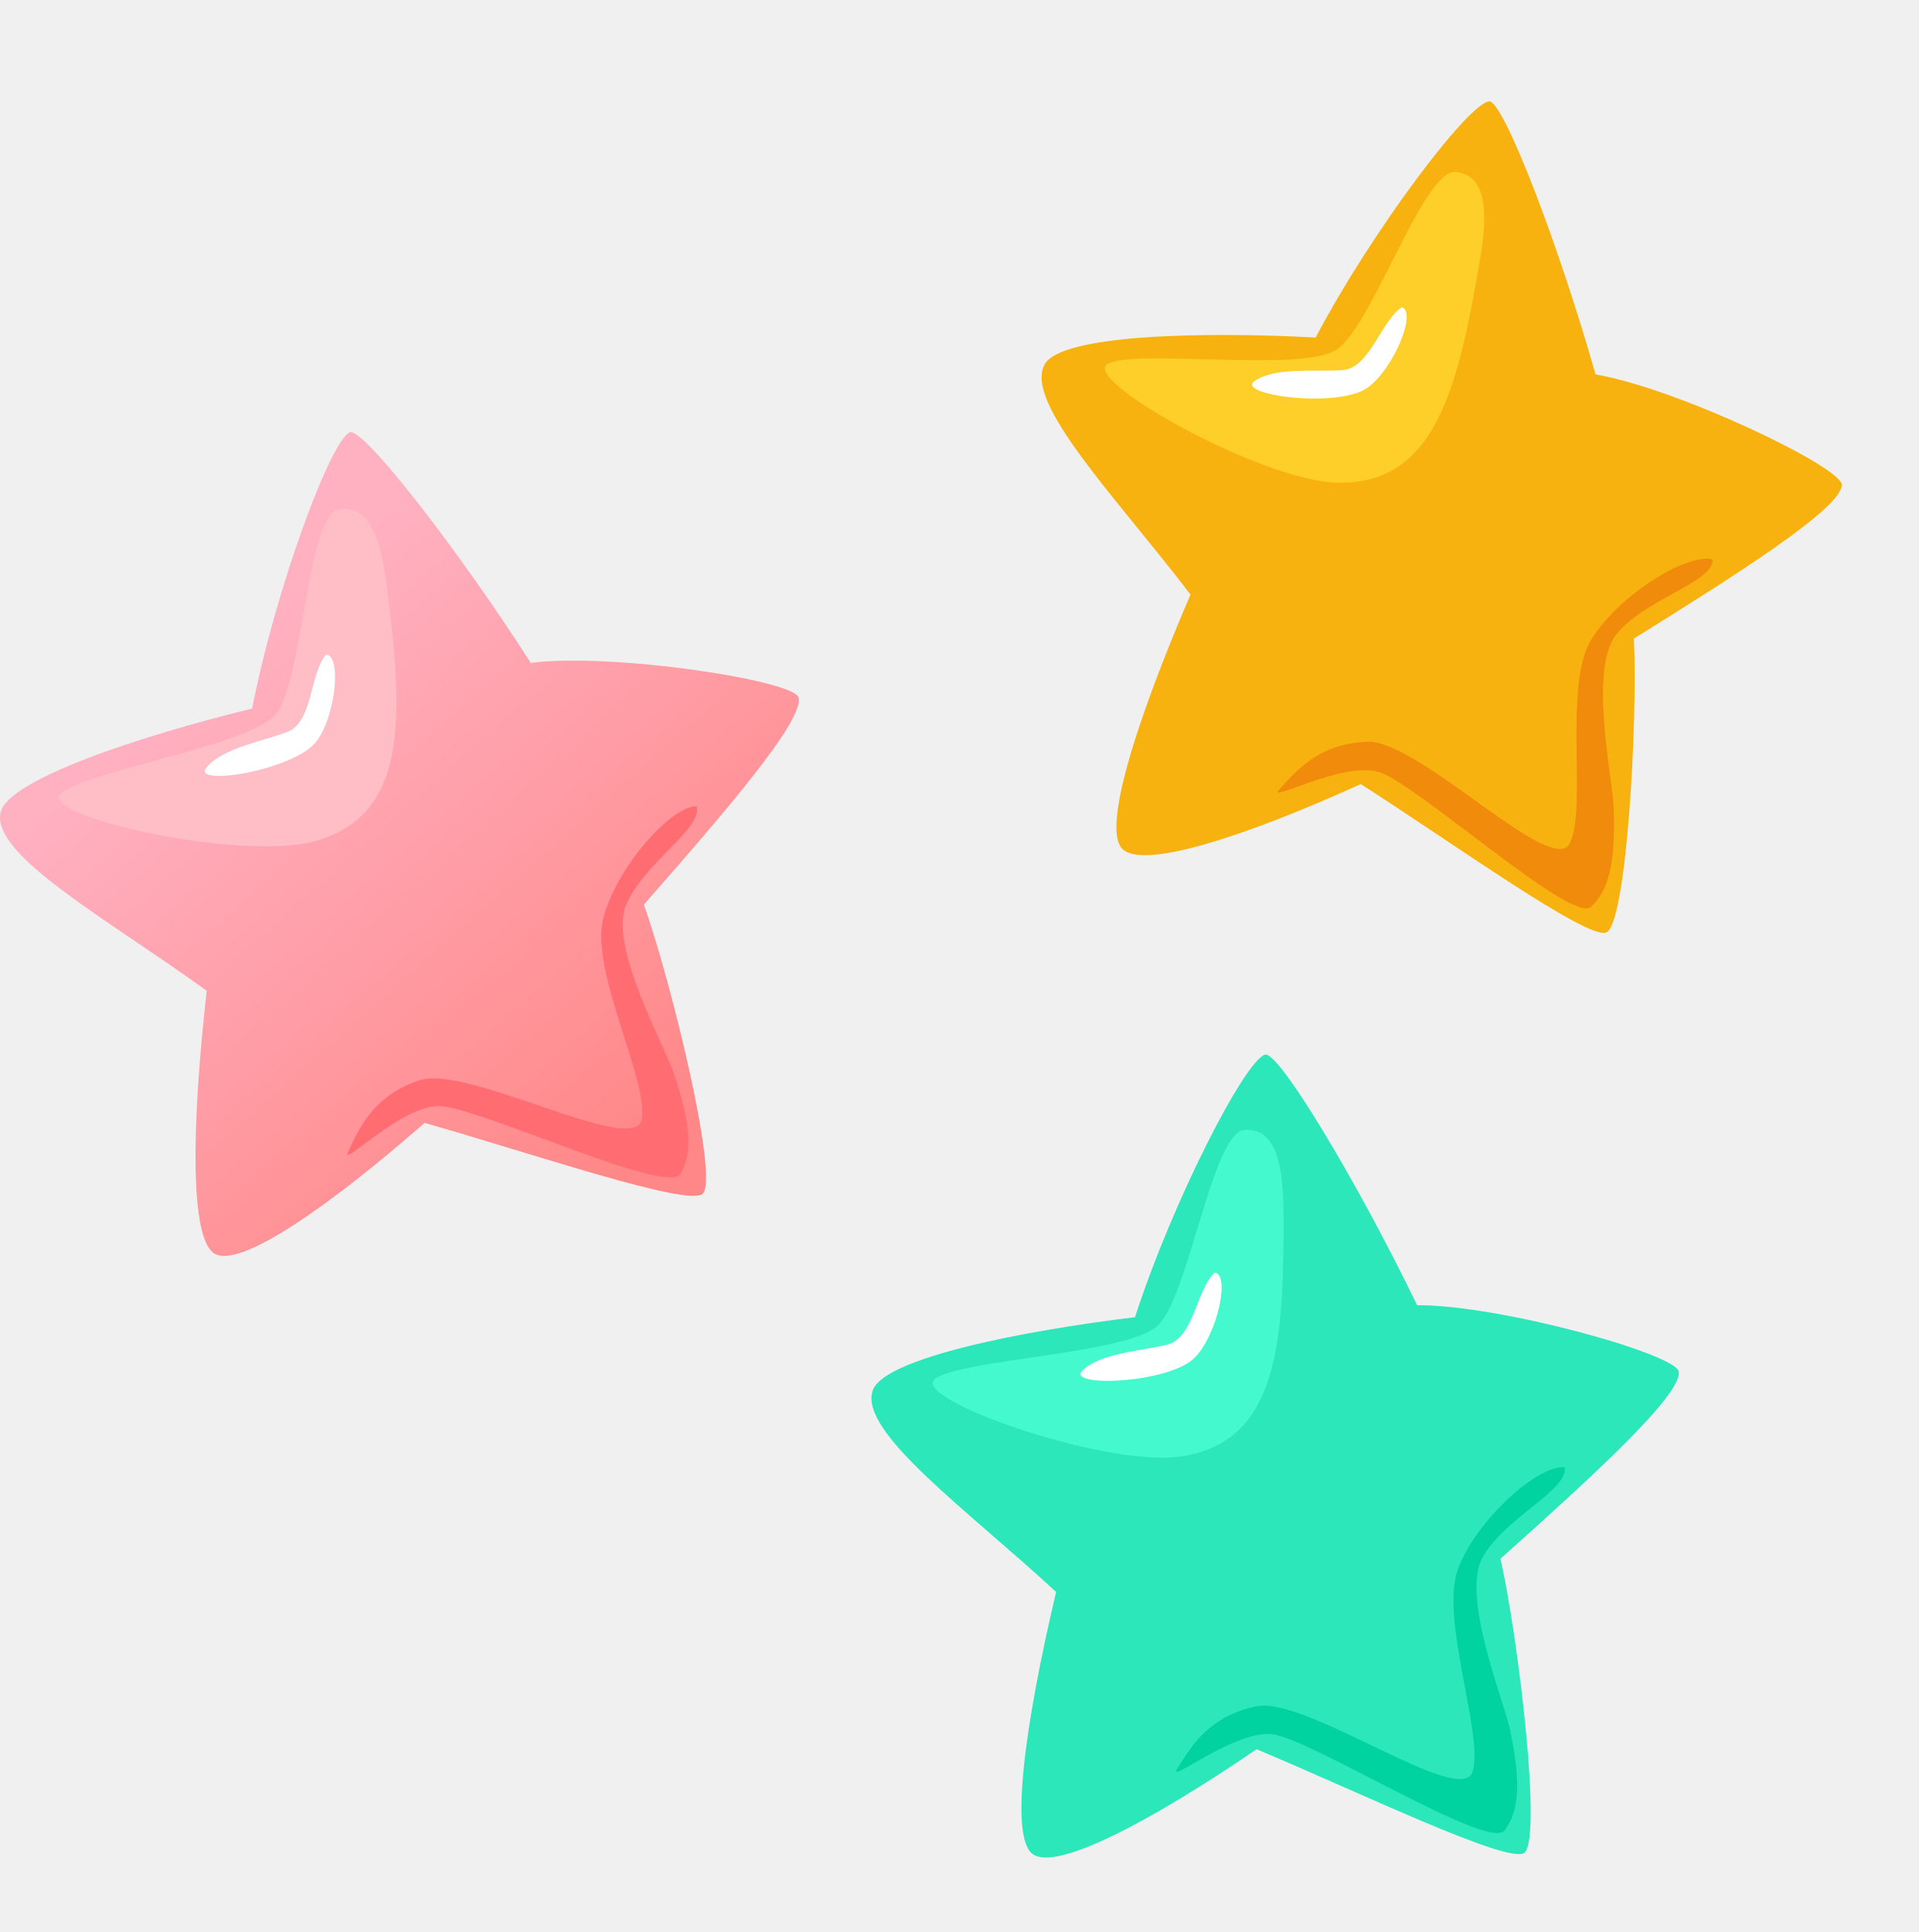
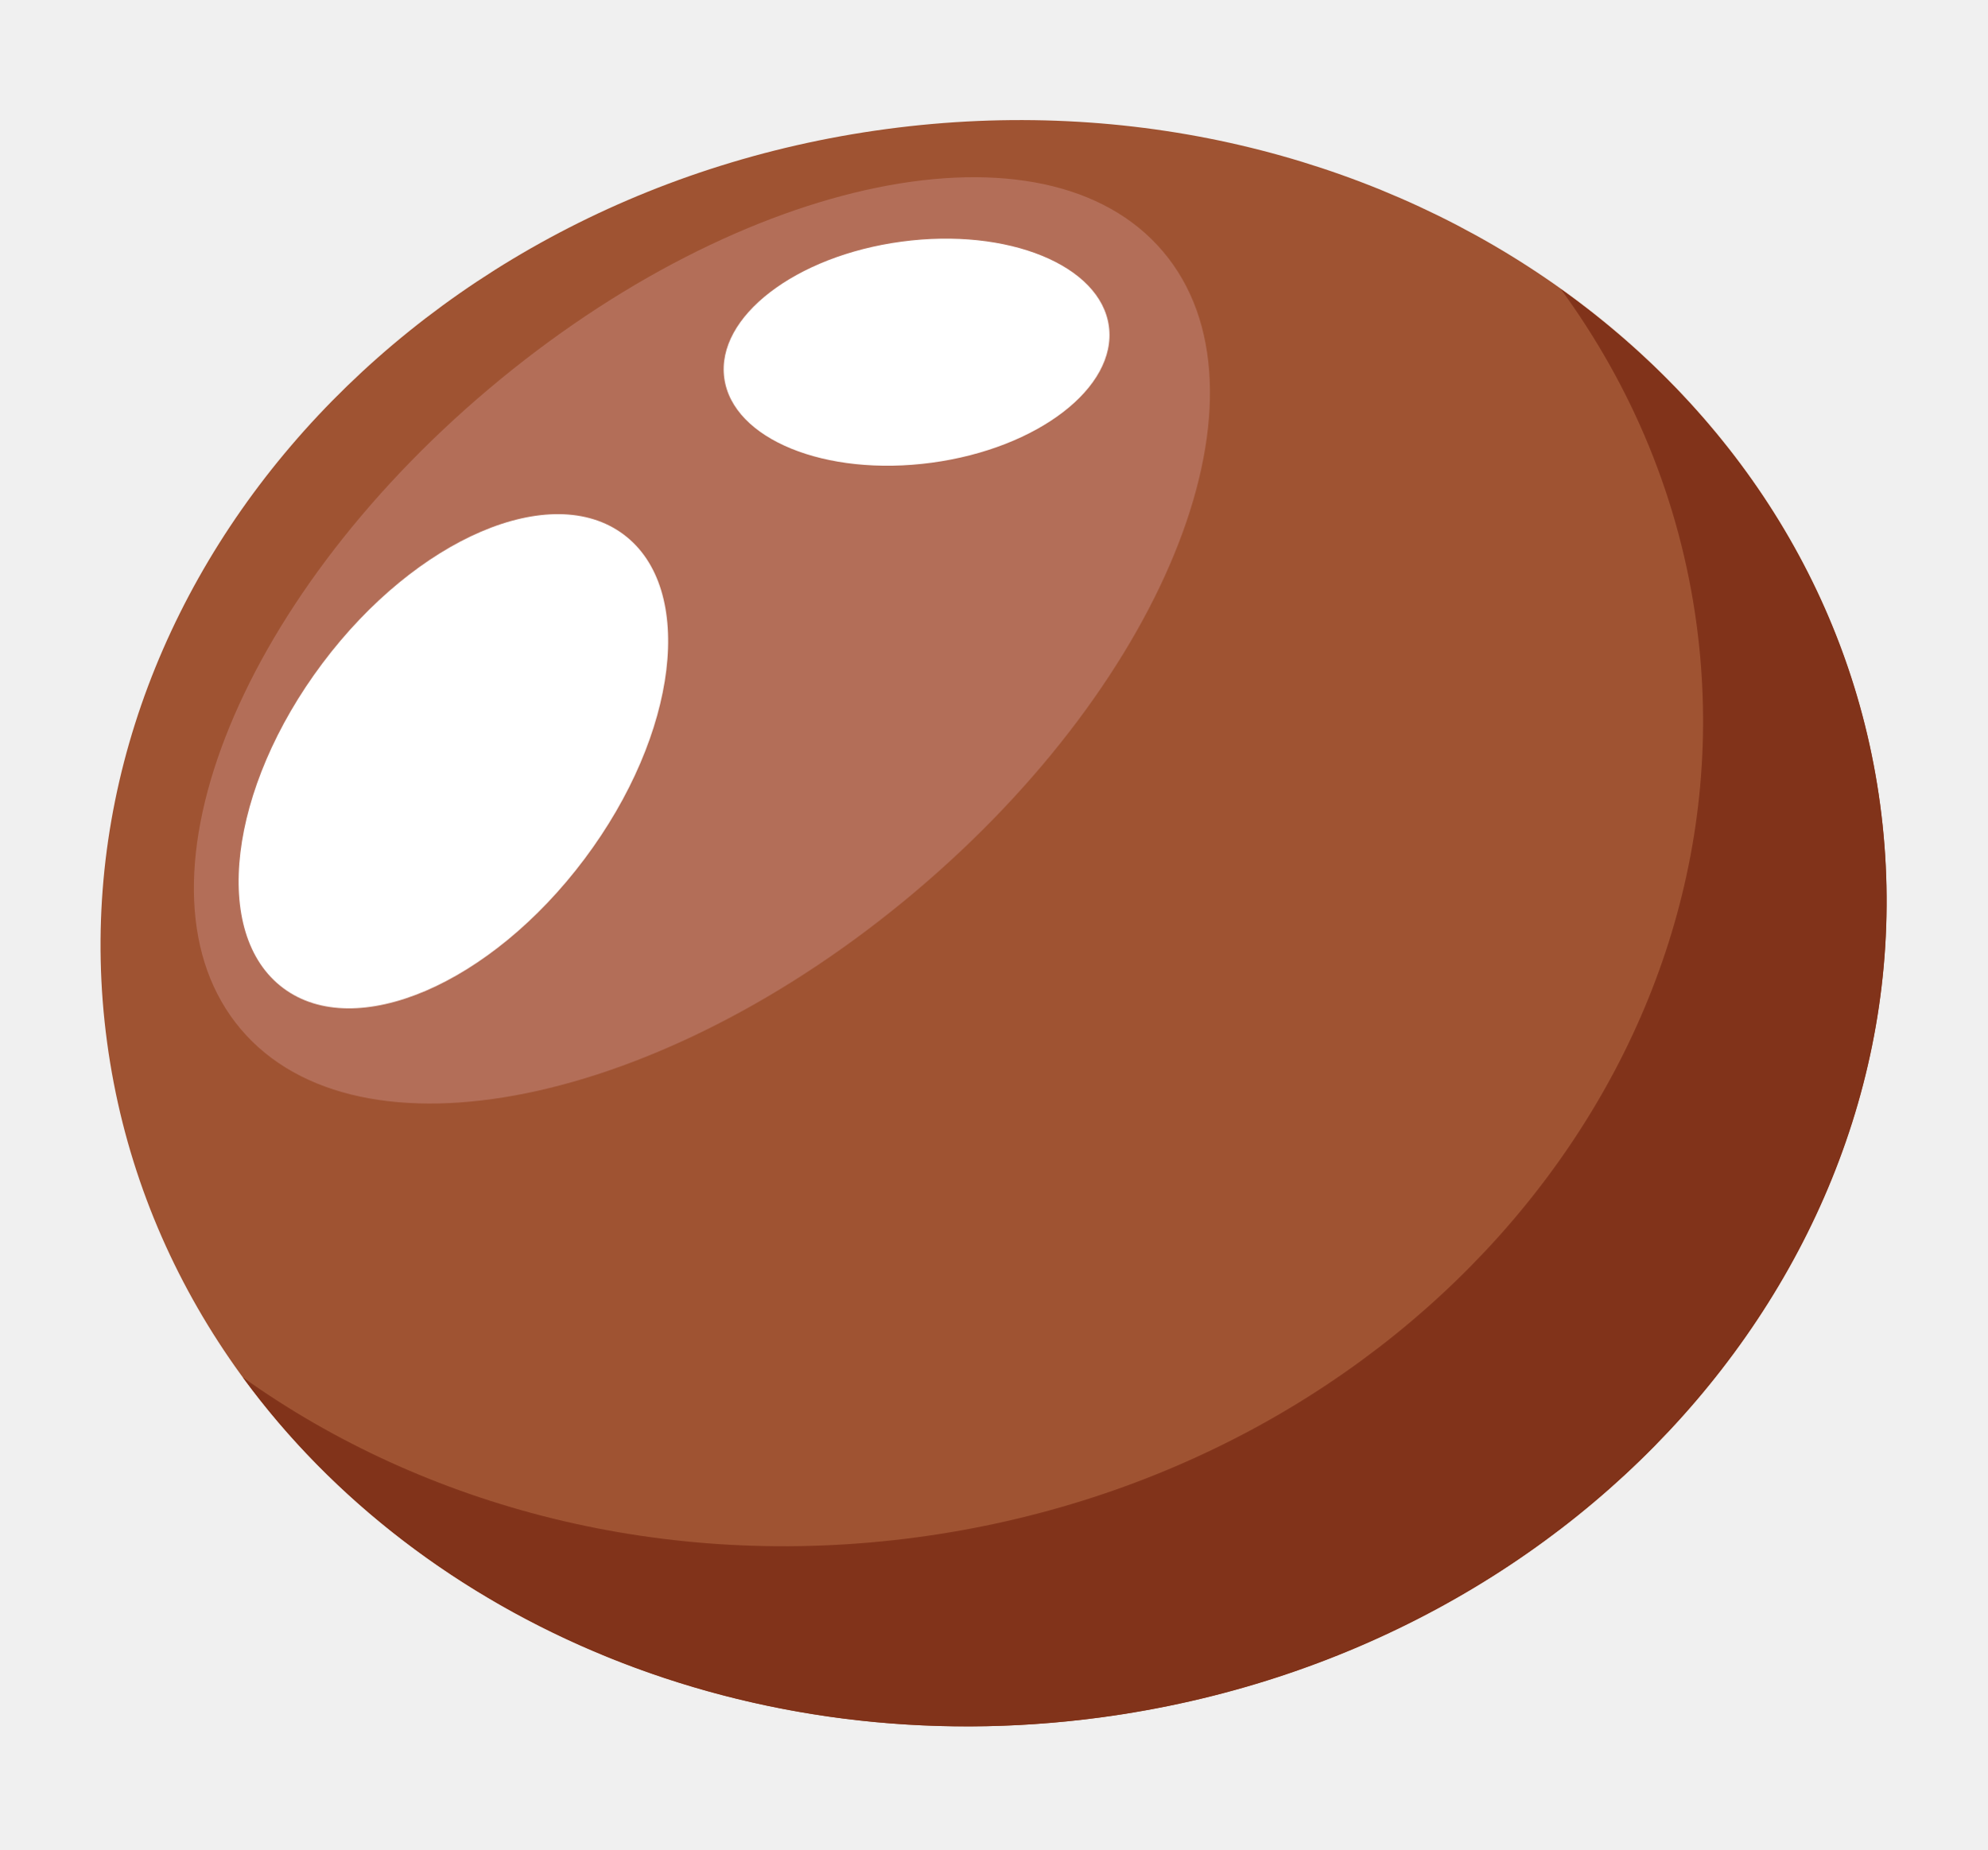
- <svg xmlns="http://www.w3.org/2000/svg" width="145" height="146" viewBox="0 0 145 146" fill="none">
-   <path d="M0.04 61.404C0.577 58.909 10.6 55.614 19.052 53.542C20.814 44.523 24.98 33.252 26.437 32.667C27.427 32.267 34.555 41.436 40.106 50.092C46.285 49.31 59.984 51.411 60.337 52.706C60.802 54.408 54.737 61.44 48.654 68.358C50.768 74.322 54.361 89.179 53.084 90.224C51.908 91.185 40.112 87.138 32.084 84.857C24.682 91.334 18.121 95.841 16.223 94.743C14.349 93.662 14.456 85.21 15.62 74.871C8.176 69.486 -0.67 64.639 0.04 61.404Z" fill="url(#paint0_linear_40_288)" />
-   <g style="mix-blend-mode:darken">
-     <path d="M45.574 69.453C46.549 65.553 50.691 60.923 52.641 60.923C53.128 62.629 48.499 65.31 47.28 68.478C46.062 71.646 50.225 79.018 50.935 81.15C52.154 84.805 52.398 86.999 51.423 88.704C50.448 90.41 36.067 83.587 33.142 83.587C30.218 83.587 25.588 88.461 26.319 86.999C27.05 85.537 28.028 82.856 31.684 81.637C35.339 80.419 48.011 87.486 48.498 84.562C48.986 81.637 44.599 73.352 45.574 69.453Z" fill="#FF6D73" />
-   </g>
-   <path d="M20.714 54.1C22.907 51.907 23.119 38.992 25.572 38.504C28.026 38.016 28.842 41.136 29.244 44.353C30.462 54.1 30.953 61.697 23.642 63.605C18.037 65.067 2.681 61.655 4.631 59.949C6.58 58.243 18.37 56.444 20.714 54.1Z" fill="#FFBDC5" />
-   <path d="M21.698 55.318C23.647 54.587 23.404 50.932 24.622 49.469C25.84 49.469 25.375 54.151 23.891 56.049C22.176 58.242 14.387 59.461 15.605 57.999C16.824 56.537 19.748 56.049 21.698 55.318Z" fill="white" />
-   <path d="M78.941 27.531C80.177 25.298 90.724 25.044 99.414 25.506C103.71 17.382 110.959 7.799 112.522 7.661C113.586 7.564 117.756 18.403 120.566 28.295C126.706 29.334 139.212 35.309 139.175 36.651C139.128 38.414 131.288 43.39 123.464 48.253C123.761 54.573 122.903 69.835 121.378 70.465C119.974 71.045 109.854 63.758 102.828 59.252C93.869 63.311 86.285 65.727 84.786 64.126C83.304 62.55 85.853 54.49 89.958 44.93C84.391 37.622 77.325 30.423 78.941 27.531Z" fill="#F8B20F" />
-   <g style="mix-blend-mode:darken">
-     <path d="M120.199 48.41C122.26 44.959 127.565 41.725 129.431 42.29C129.404 44.063 124.197 45.29 122.114 47.97C120.031 50.65 121.883 58.912 121.947 61.158C122.055 65.009 121.654 67.179 120.227 68.53C118.801 69.881 107.008 59.189 104.209 58.343C101.41 57.497 95.568 60.822 96.691 59.634C97.813 58.446 99.525 56.163 103.377 56.054C107.229 55.946 117.314 66.377 118.626 63.718C119.939 61.06 118.138 51.86 120.199 48.41Z" fill="#F18B0B" />
-   </g>
-   <path d="M100.843 26.521C103.577 25.057 107.516 12.755 110.006 12.998C112.496 13.241 112.375 16.463 111.829 19.659C110.174 29.341 108.447 36.756 100.897 36.466C95.108 36.244 81.396 28.536 83.756 27.467C86.115 26.398 97.922 28.087 100.843 26.521Z" fill="#FFCF29" />
-   <path d="M101.432 27.972C103.51 27.836 104.334 24.267 105.924 23.219C107.09 23.572 105.29 27.919 103.32 29.306C101.044 30.91 93.236 29.822 94.825 28.775C96.414 27.728 99.355 28.108 101.432 27.972Z" fill="white" />
-   <path d="M65.95 105.067C66.782 102.654 77.127 100.583 85.767 99.539C88.595 90.795 94.082 80.105 95.598 79.698C96.629 79.42 102.607 89.376 107.082 98.635C113.31 98.598 126.659 102.325 126.854 103.653C127.112 105.398 120.249 111.653 113.382 117.793C114.765 123.967 116.554 139.148 115.16 140.032C113.878 140.845 102.652 135.414 94.954 132.189C86.83 137.733 79.777 141.422 78.024 140.104C76.292 138.807 77.411 130.428 79.805 120.303C73.06 114.066 64.857 108.194 65.95 105.067Z" fill="#2BE7BA" />
-   <g style="mix-blend-mode:darken">
-     <path d="M110.193 118.511C111.627 114.756 116.294 110.655 118.23 110.889C118.509 112.641 113.592 114.748 112.003 117.747C110.414 120.746 113.665 128.565 114.114 130.766C114.886 134.541 114.866 136.747 113.694 138.324C112.522 139.901 99.061 131.405 96.157 131.054C93.254 130.704 88.074 134.989 88.975 133.624C89.875 132.26 91.168 129.716 94.943 128.944C98.718 128.172 110.452 136.706 111.286 133.861C112.12 131.016 108.758 122.265 110.193 118.511Z" fill="#00D2A0" />
-   </g>
-   <path d="M87.35 100.292C89.79 98.377 91.546 85.58 94.041 85.39C96.535 85.199 96.972 88.394 96.986 91.636C97.027 101.459 96.605 109.061 89.119 110.078C83.379 110.859 68.542 105.633 70.682 104.173C72.822 102.713 84.742 102.338 87.35 100.292Z" fill="#43F9CD" />
-   <path d="M88.18 101.619C90.203 101.126 90.399 97.468 91.784 96.162C92.993 96.308 91.97 100.901 90.27 102.607C88.305 104.579 80.426 104.856 81.811 103.55C83.195 102.245 86.157 102.111 88.18 101.619Z" fill="white" />
-   <defs>
-     <linearGradient id="paint0_linear_40_288" x1="19.983" y1="45.571" x2="54.344" y2="84.318" gradientUnits="userSpaceOnUse">
-       <stop stop-color="#FFB1C2" />
-       <stop offset="0.974" stop-color="#FF8787" />
-     </linearGradient>
-   </defs>
+ <svg xmlns="http://www.w3.org/2000/svg" width="145" height="135" viewBox="0 0 145 135" fill="none">
+   <path d="M80.312 125.347C116.038 120.552 141.503 90.713 137.188 58.7C132.874 26.687 100.415 4.623 64.688 9.418C28.962 14.213 3.497 44.052 7.812 76.065C12.126 108.078 44.585 130.142 80.312 125.347Z" fill="#9F5332" />
+   <path d="M113.884 21.091C119.072 28.188 122.568 36.465 123.793 45.553C128.11 77.568 102.645 107.408 66.917 112.202C48.512 114.674 30.988 110.004 17.717 100.527C30.814 118.437 54.719 128.784 80.308 125.35C116.035 120.552 141.496 90.716 137.184 58.701C135.092 43.181 126.371 30.01 113.879 21.091H113.884Z" fill="#81331A" />
+   <path d="M66.766 65.094C85.346 49.418 93.447 28.493 84.86 18.355C76.273 8.218 54.249 12.707 35.668 28.383C17.088 44.058 8.987 64.984 17.574 75.121C26.161 85.259 48.185 80.769 66.766 65.094Z" fill="#B36E58" />
+   <path d="M80.913 23.82C81.514 28.274 75.721 32.733 67.968 33.773C60.219 34.812 53.448 32.042 52.847 27.588C52.246 23.133 58.04 18.674 65.793 17.635C73.541 16.595 80.312 19.365 80.913 23.82Z" fill="white" />
+   <path d="M42.642 62.701C49.499 53.557 50.777 42.948 45.497 39.004C40.217 35.061 30.378 39.277 23.521 48.421C16.664 57.565 15.386 68.174 20.666 72.118C25.946 76.061 35.785 71.845 42.642 62.701Z" fill="white" />
</svg>
